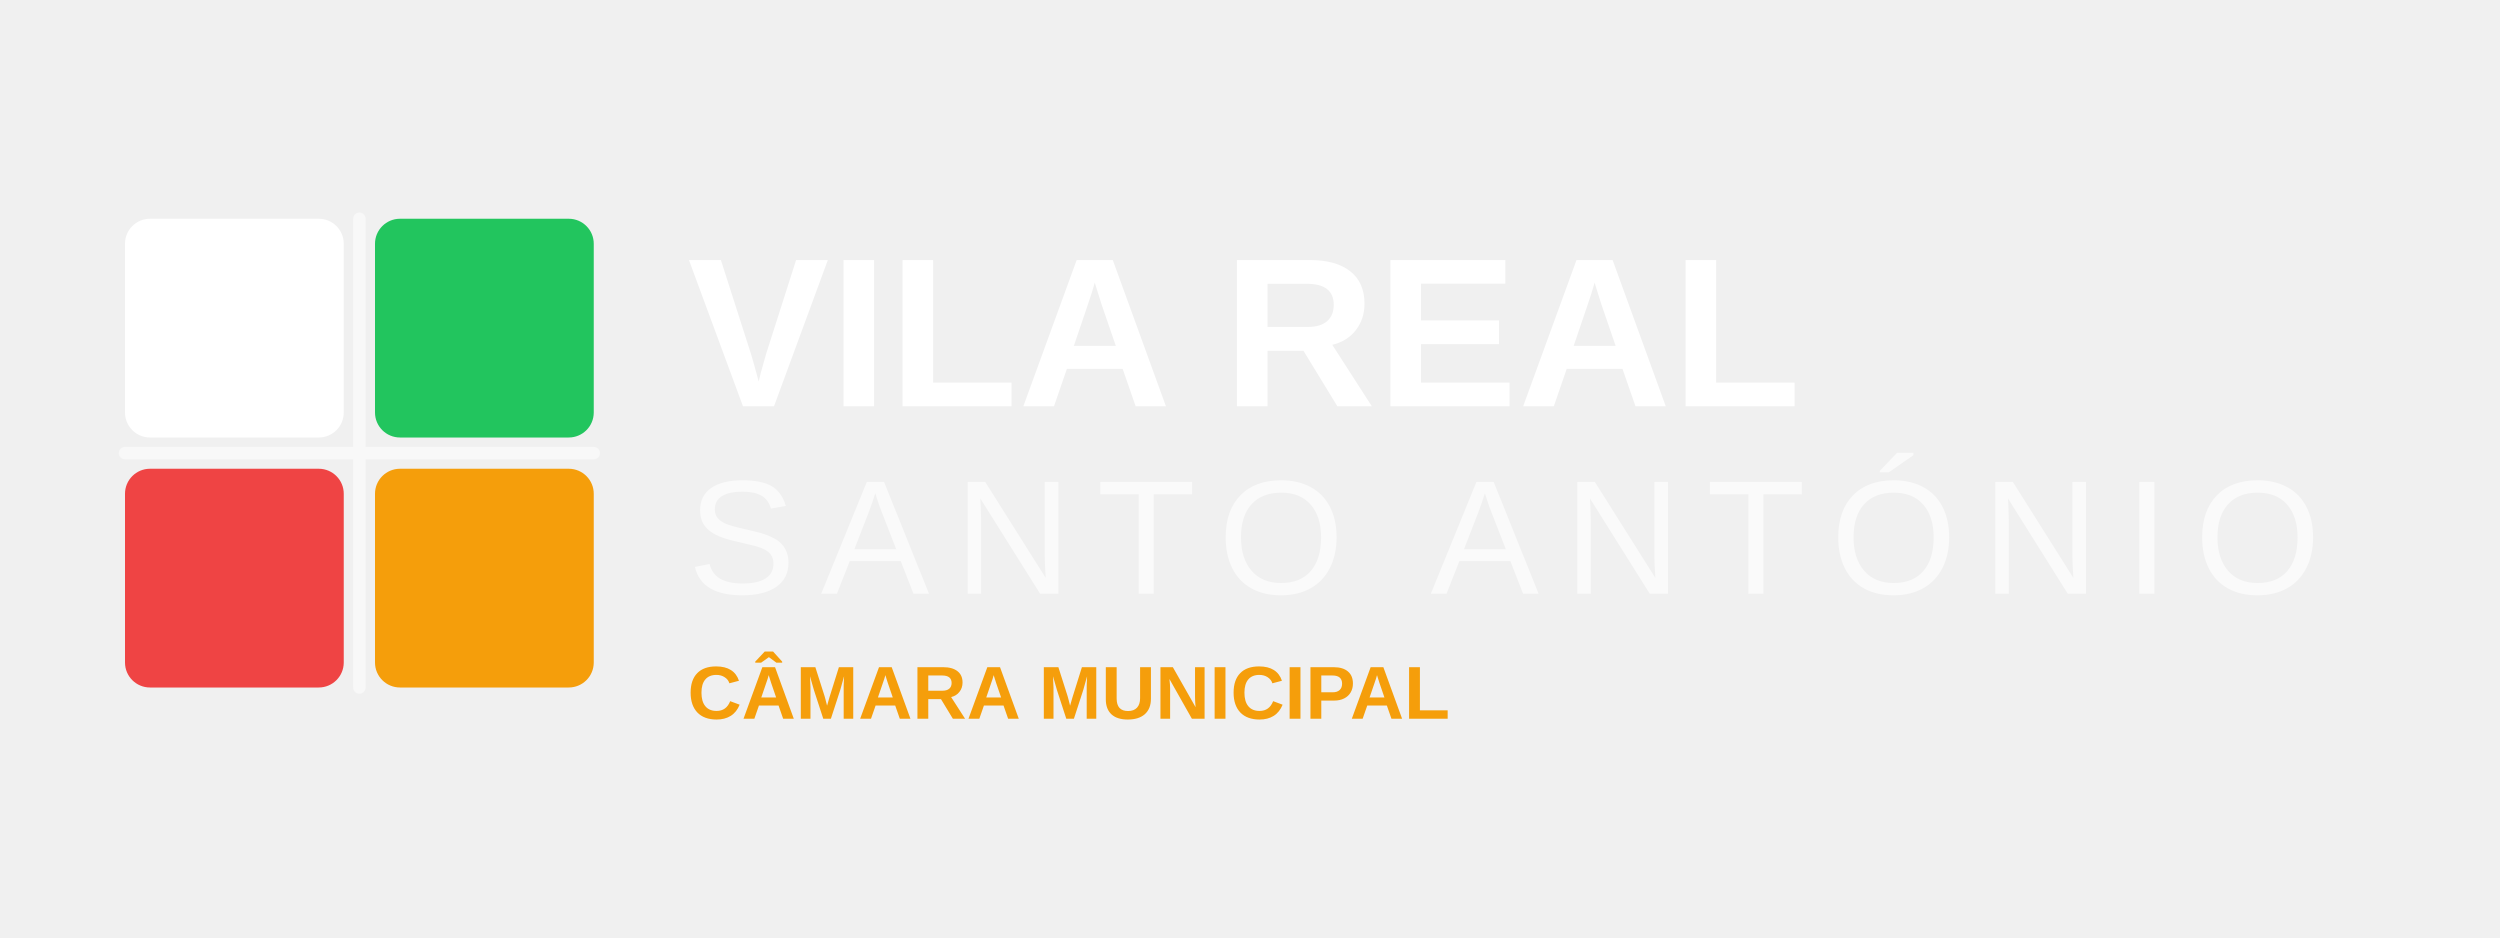
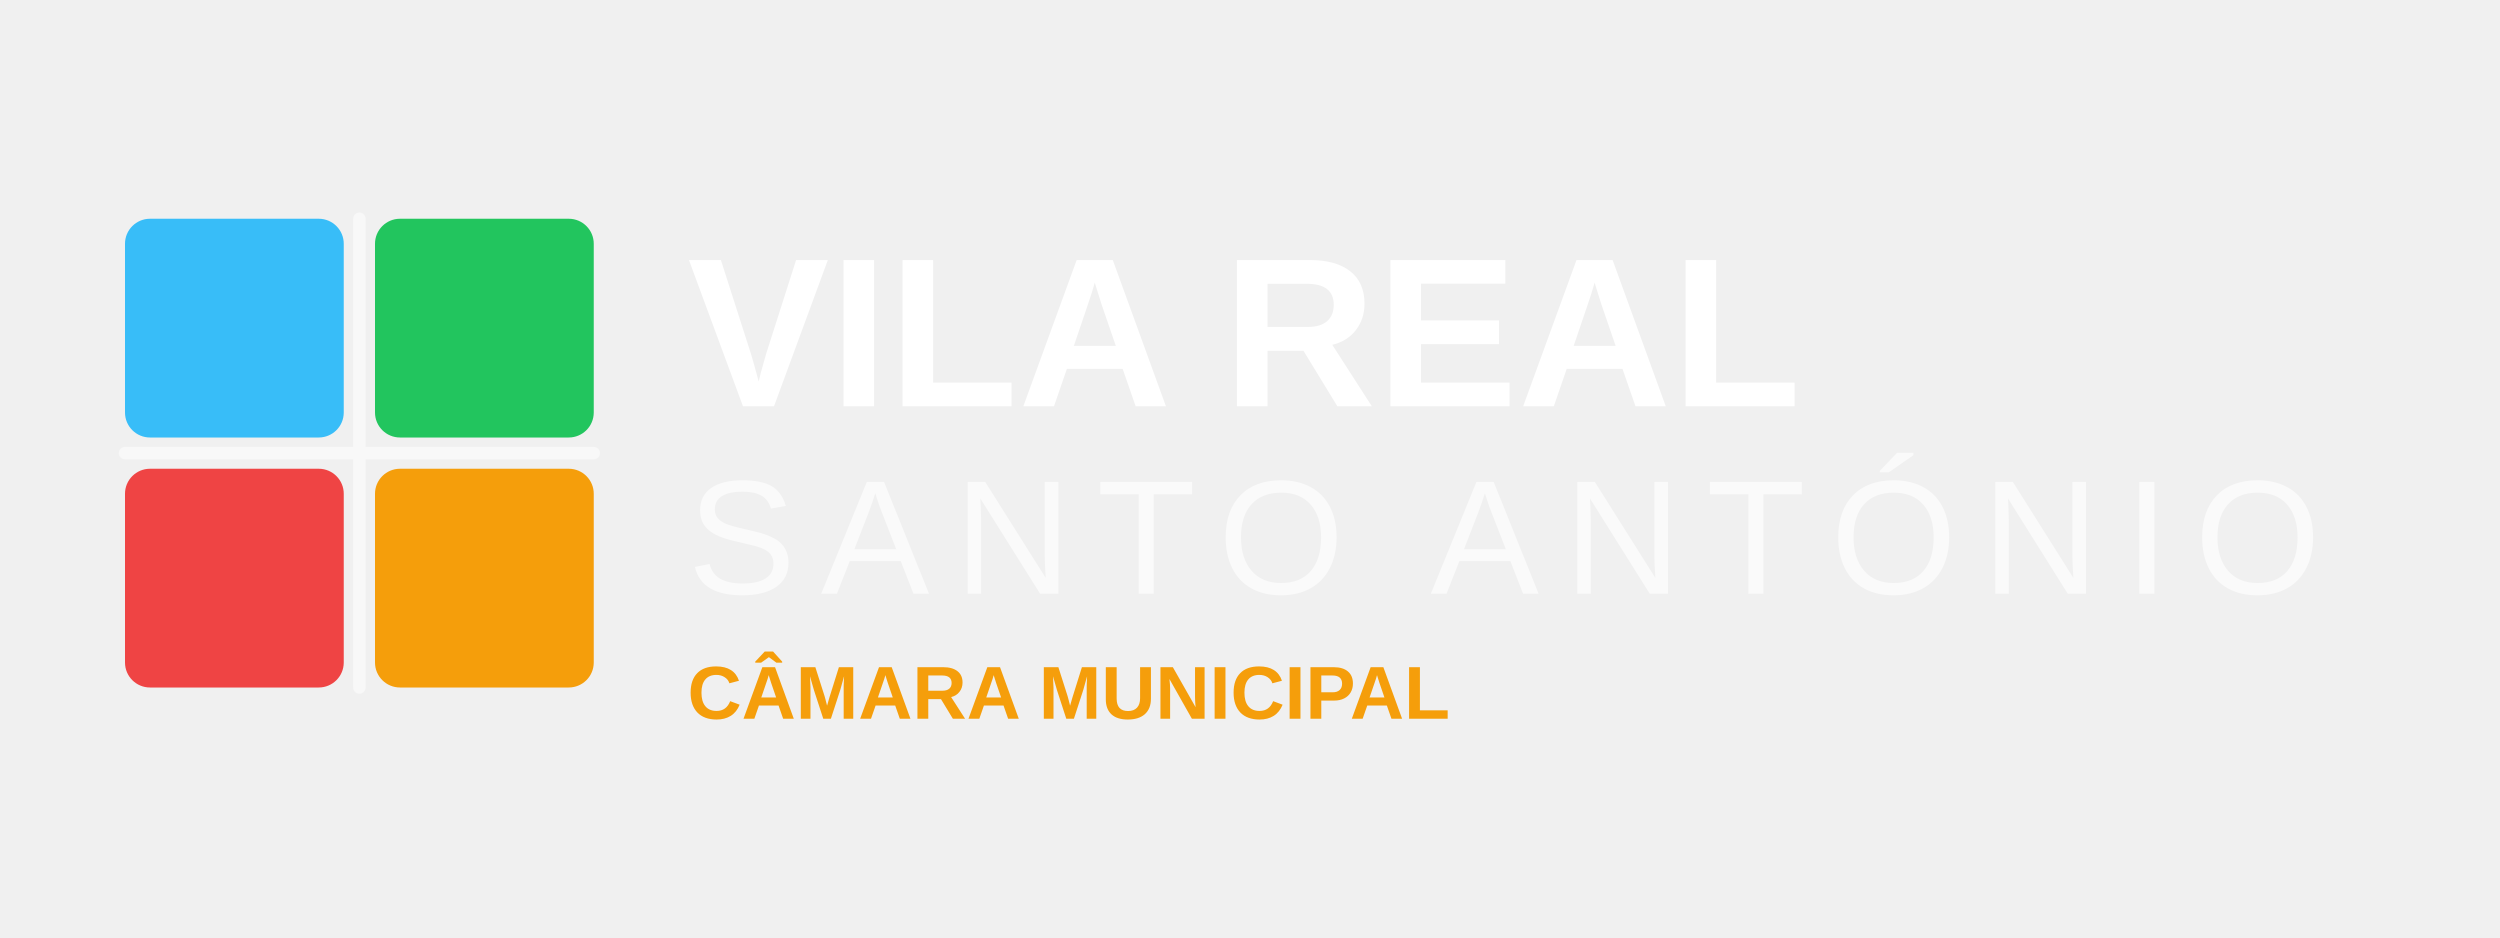
<svg xmlns="http://www.w3.org/2000/svg" viewBox="0 0 400 150">
  <g transform="translate(20,35)">
-     <rect x="0" y="0" width="35" height="35" rx="4" fill="#FFFFFF" />
+     <rect x="0" y="0" width="35" height="35" rx="4" fill="#38BDF8" />
    <rect x="40" y="0" width="35" height="35" rx="4" fill="#22C55E" />
    <rect x="0" y="40" width="35" height="35" rx="4" fill="#EF4444" />
    <rect x="40" y="40" width="35" height="35" rx="4" fill="#F59E0B" />
    <path d="M37.5 0 V75 M0 37.5 H75" stroke="rgba(255,255,255,0.5)" stroke-width="2" stroke-linecap="round" />
  </g>
  <text x="110" y="65" font-family="Arial, sans-serif" font-size="34" font-weight="900" fill="#FFFFFF">VILA REAL</text>
  <text x="110" y="95" font-family="Arial, sans-serif" font-size="26" font-weight="300" letter-spacing="4" fill="rgba(255,255,255,0.65)">SANTO ANTÓNIO</text>
  <text x="110" y="115" font-family="Arial, sans-serif" font-size="12" font-weight="800" fill="#F59E0B">CÂMARA MUNICIPAL</text>
</svg>
